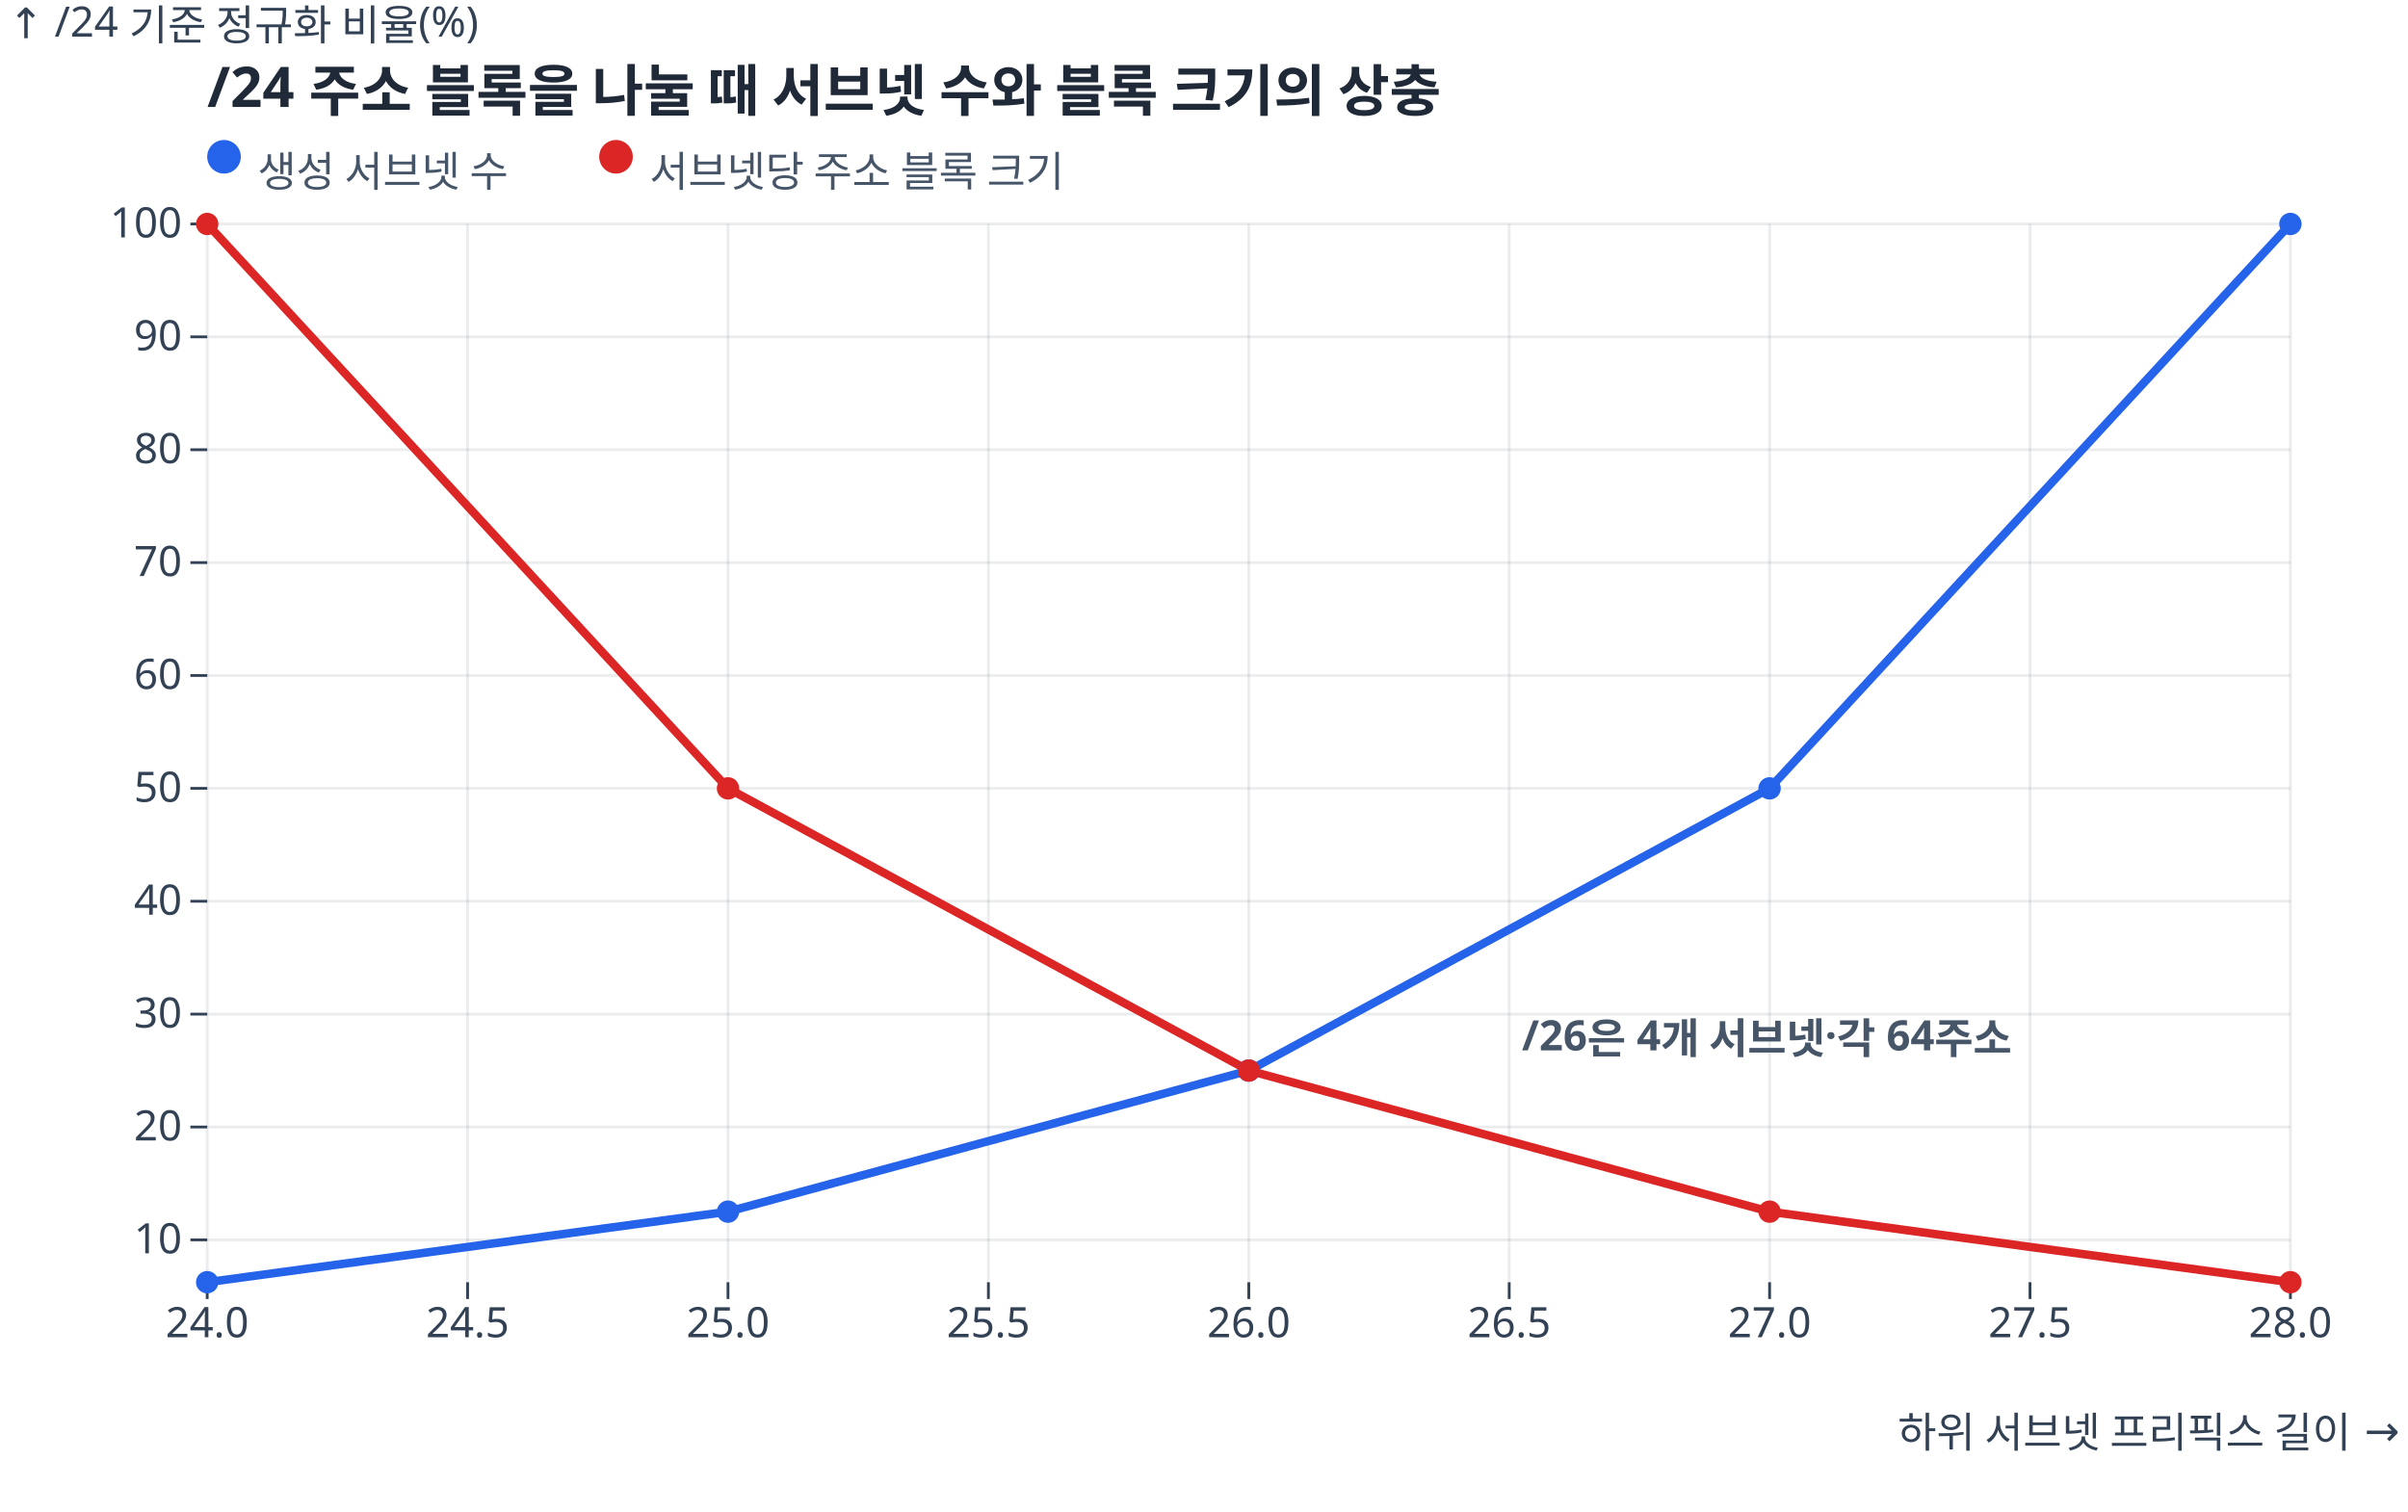
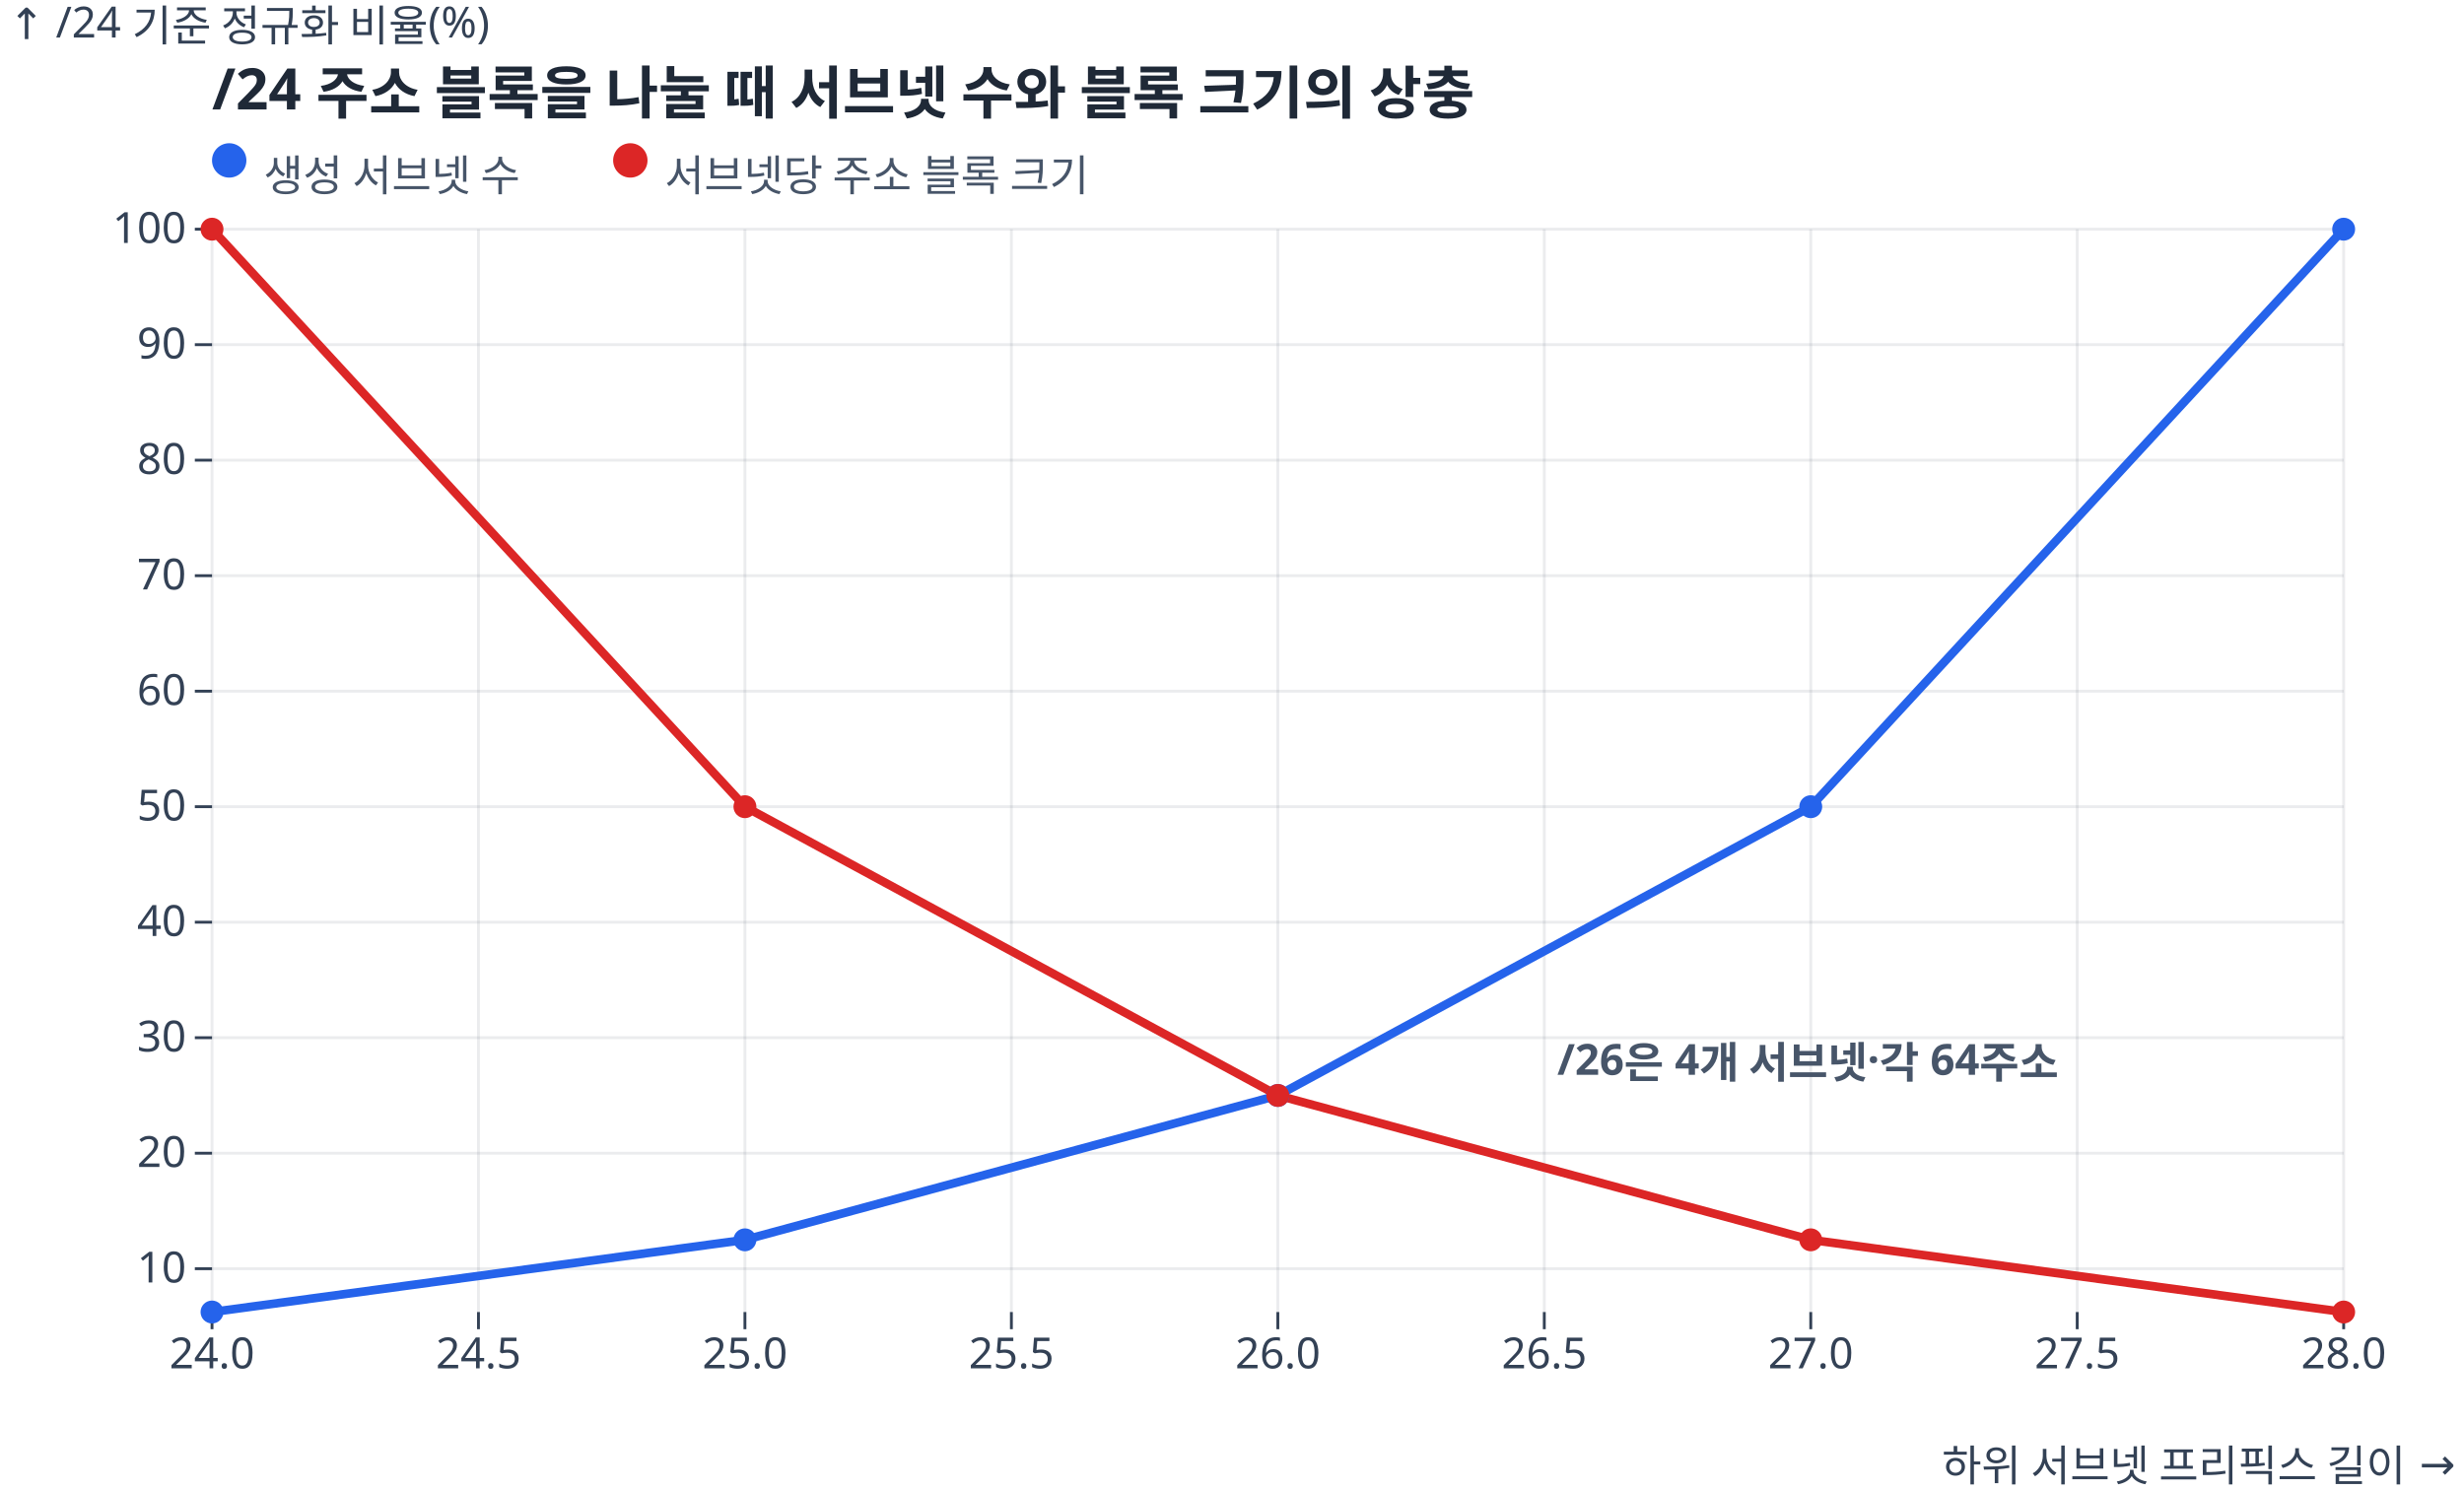
- <svg xmlns="http://www.w3.org/2000/svg" class="plot-d6a7b5" fill="currentColor" font-family="system-ui, sans-serif" font-size="10" text-anchor="middle" width="860" height="540" viewBox="0 0 860 540" style="background: rgb(248, 250, 252); color: rgb(51, 65, 85); font-family: system-ui, sans-serif; font-size: 15px" role="img" aria-label="/24 주소 블록을 나눌 때 서브넷 수와 블록 크기의 상충: 생성 서브넷 수, 서브넷당 주소 블록 크기 계열 차트">
-   <style>
-     :where(.plot-d6a7b5) {
-       --plot-background: white;
-       display: block;
-       height: auto;
-       height: intrinsic;
-       max-width: 100%;
-     }
-     :where(.plot-d6a7b5 text),
-     :where(.plot-d6a7b5 tspan) {
-       white-space: pre;
-     }
-   </style>
+ <svg xmlns="http://www.w3.org/2000/svg" class="plot-d6a7b5" fill="currentColor" font-family="system-ui, sans-serif" font-size="10" text-anchor="middle" width="860" height="520" viewBox="0 0 860 520" style="background: rgb(248, 250, 252); color: rgb(51, 65, 85); font-family: system-ui, sans-serif; font-size: 15px;" role="img" aria-label="/24 주소 블록을 나눌 때 서브넷 수와 블록 크기의 상충: 생성 서브넷 수, 서브넷당 주소 블록 크기 계열 차트">
+   <style>:where(.plot-d6a7b5) {
+   --plot-background: white;
+   display: block;
+   height: auto;
+   height: intrinsic;
+   max-width: 100%;
+ }
+ :where(.plot-d6a7b5 text),
+ :where(.plot-d6a7b5 tspan) {
+   white-space: pre;
+ }</style>
  <g aria-label="y-grid" aria-hidden="true" stroke="currentColor" stroke-opacity="0.1">
    <line x1="74" x2="818" y1="442.88" y2="442.88" />
    <line x1="74" x2="818" y1="402.56" y2="402.56" />
    <line x1="74" x2="818" y1="362.24" y2="362.24" />
    <line x1="74" x2="818" y1="321.92" y2="321.92" />
    <line x1="74" x2="818" y1="281.6" y2="281.6" />
    <line x1="74" x2="818" y1="241.28" y2="241.28" />
    <line x1="74" x2="818" y1="200.96" y2="200.96" />
    <line x1="74" x2="818" y1="160.64" y2="160.64" />
    <line x1="74" x2="818" y1="120.32" y2="120.32" />
    <line x1="74" x2="818" y1="80" y2="80" />
  </g>
  <g aria-label="y-axis tick" aria-hidden="true" fill="none" stroke="currentColor">
    <path transform="translate(74,442.88)" d="M0,0L-6,0" />
    <path transform="translate(74,402.56)" d="M0,0L-6,0" />
    <path transform="translate(74,362.24)" d="M0,0L-6,0" />
    <path transform="translate(74,321.92)" d="M0,0L-6,0" />
    <path transform="translate(74,281.6)" d="M0,0L-6,0" />
    <path transform="translate(74,241.28)" d="M0,0L-6,0" />
    <path transform="translate(74,200.96)" d="M0,0L-6,0" />
    <path transform="translate(74,160.64)" d="M0,0L-6,0" />
    <path transform="translate(74,120.32)" d="M0,0L-6,0" />
    <path transform="translate(74,80)" d="M0,0L-6,0" />
  </g>
  <g aria-label="y-axis tick label" text-anchor="end" font-variant="tabular-nums" transform="translate(-9,0)">
    <text y="0.32em" transform="translate(74,442.88)">10</text>
    <text y="0.32em" transform="translate(74,402.56)">20</text>
    <text y="0.32em" transform="translate(74,362.24)">30</text>
    <text y="0.32em" transform="translate(74,321.92)">40</text>
    <text y="0.32em" transform="translate(74,281.6)">50</text>
    <text y="0.32em" transform="translate(74,241.28)">60</text>
    <text y="0.32em" transform="translate(74,200.96)">70</text>
    <text y="0.32em" transform="translate(74,160.64)">80</text>
    <text y="0.32em" transform="translate(74,120.32)">90</text>
    <text y="0.32em" transform="translate(74,80)">100</text>
  </g>
  <g aria-label="y-axis label" text-anchor="start" transform="translate(-71,-77)">
    <text y="0.71em" transform="translate(74,80)">↑ /24 기준 정규화 비율(%)</text>
  </g>
  <g aria-label="x-grid" aria-hidden="true" stroke="currentColor" stroke-opacity="0.1">
    <line x1="74" x2="74" y1="80" y2="458" />
    <line x1="167" x2="167" y1="80" y2="458" />
    <line x1="260" x2="260" y1="80" y2="458" />
    <line x1="353" x2="353" y1="80" y2="458" />
    <line x1="446" x2="446" y1="80" y2="458" />
    <line x1="539" x2="539" y1="80" y2="458" />
    <line x1="632" x2="632" y1="80" y2="458" />
    <line x1="725" x2="725" y1="80" y2="458" />
    <line x1="818" x2="818" y1="80" y2="458" />
  </g>
  <g aria-label="x-axis tick" aria-hidden="true" fill="none" stroke="currentColor">
    <path transform="translate(74,458)" d="M0,0L0,6" />
    <path transform="translate(167,458)" d="M0,0L0,6" />
    <path transform="translate(260,458)" d="M0,0L0,6" />
    <path transform="translate(353,458)" d="M0,0L0,6" />
    <path transform="translate(446,458)" d="M0,0L0,6" />
    <path transform="translate(539,458)" d="M0,0L0,6" />
    <path transform="translate(632,458)" d="M0,0L0,6" />
    <path transform="translate(725,458)" d="M0,0L0,6" />
    <path transform="translate(818,458)" d="M0,0L0,6" />
  </g>
  <g aria-label="x-axis tick label" font-variant="tabular-nums" transform="translate(0,9)">
    <text y="0.71em" transform="translate(74,458)">24.0</text>
    <text y="0.71em" transform="translate(167,458)">24.5</text>
    <text y="0.71em" transform="translate(260,458)">25.0</text>
    <text y="0.71em" transform="translate(353,458)">25.5</text>
    <text y="0.71em" transform="translate(446,458)">26.0</text>
    <text y="0.71em" transform="translate(539,458)">26.5</text>
    <text y="0.71em" transform="translate(632,458)">27.0</text>
    <text y="0.71em" transform="translate(725,458)">27.5</text>
    <text y="0.71em" transform="translate(818,458)">28.0</text>
  </g>
  <g aria-label="x-axis label" text-anchor="end" transform="translate(39,59)">
    <text transform="translate(818,458)">하위 서브넷 프리픽스 길이 →</text>
  </g>
  <g aria-label="text" fill="#1f2937" text-anchor="start" font-size="20" font-weight="700" transform="translate(0,-56)">
    <text y="0.71em" transform="translate(74,80)">/24 주소 블록을 나눌 때 서브넷 수와 블록 크기의 상충</text>
  </g>
  <g aria-label="dot" fill="#2563eb" transform="translate(6,-24)">
    <circle cx="74" cy="80" r="6" />
  </g>
  <g aria-label="text" fill="#475569" text-anchor="start" transform="translate(18,-24)">
    <text y="0.71em" transform="translate(74,80)">생성 서브넷 수</text>
  </g>
  <g aria-label="dot" fill="#dc2626" transform="translate(146,-24)">
    <circle cx="74" cy="80" r="6" />
  </g>
  <g aria-label="text" fill="#475569" text-anchor="start" transform="translate(158,-24)">
    <text y="0.71em" transform="translate(74,80)">서브넷당 주소 블록 크기</text>
  </g>
  <g aria-label="line" fill="none" stroke-width="3" stroke-linejoin="round" stroke-linecap="round">
    <path stroke="#2563eb" d="M74,458L260,432.8L446,382.4L632,281.6L818,80" />
    <path stroke="#dc2626" d="M74,80L260,281.6L446,382.4L632,432.8L818,458" />
  </g>
  <g aria-label="dot">
    <circle cx="74" cy="458" r="4" fill="#2563eb" />
    <circle cx="74" cy="80" r="4" fill="#dc2626" />
    <circle cx="260" cy="432.8" r="4" fill="#2563eb" />
    <circle cx="260" cy="281.6" r="4" fill="#dc2626" />
    <circle cx="446" cy="382.4" r="4" fill="#2563eb" />
    <circle cx="446" cy="382.4" r="4" fill="#dc2626" />
    <circle cx="632" cy="281.6" r="4" fill="#2563eb" />
    <circle cx="632" cy="432.8" r="4" fill="#dc2626" />
    <circle cx="818" cy="80" r="4" fill="#2563eb" />
    <circle cx="818" cy="458" r="4" fill="#dc2626" />
  </g>
  <g aria-label="text" fill="#475569" font-weight="600" transform="translate(185,-12)">
    <text y="0.32em" transform="translate(446,382.4)">/26은 4개 서브넷·각 64주소</text>
  </g>
</svg>
